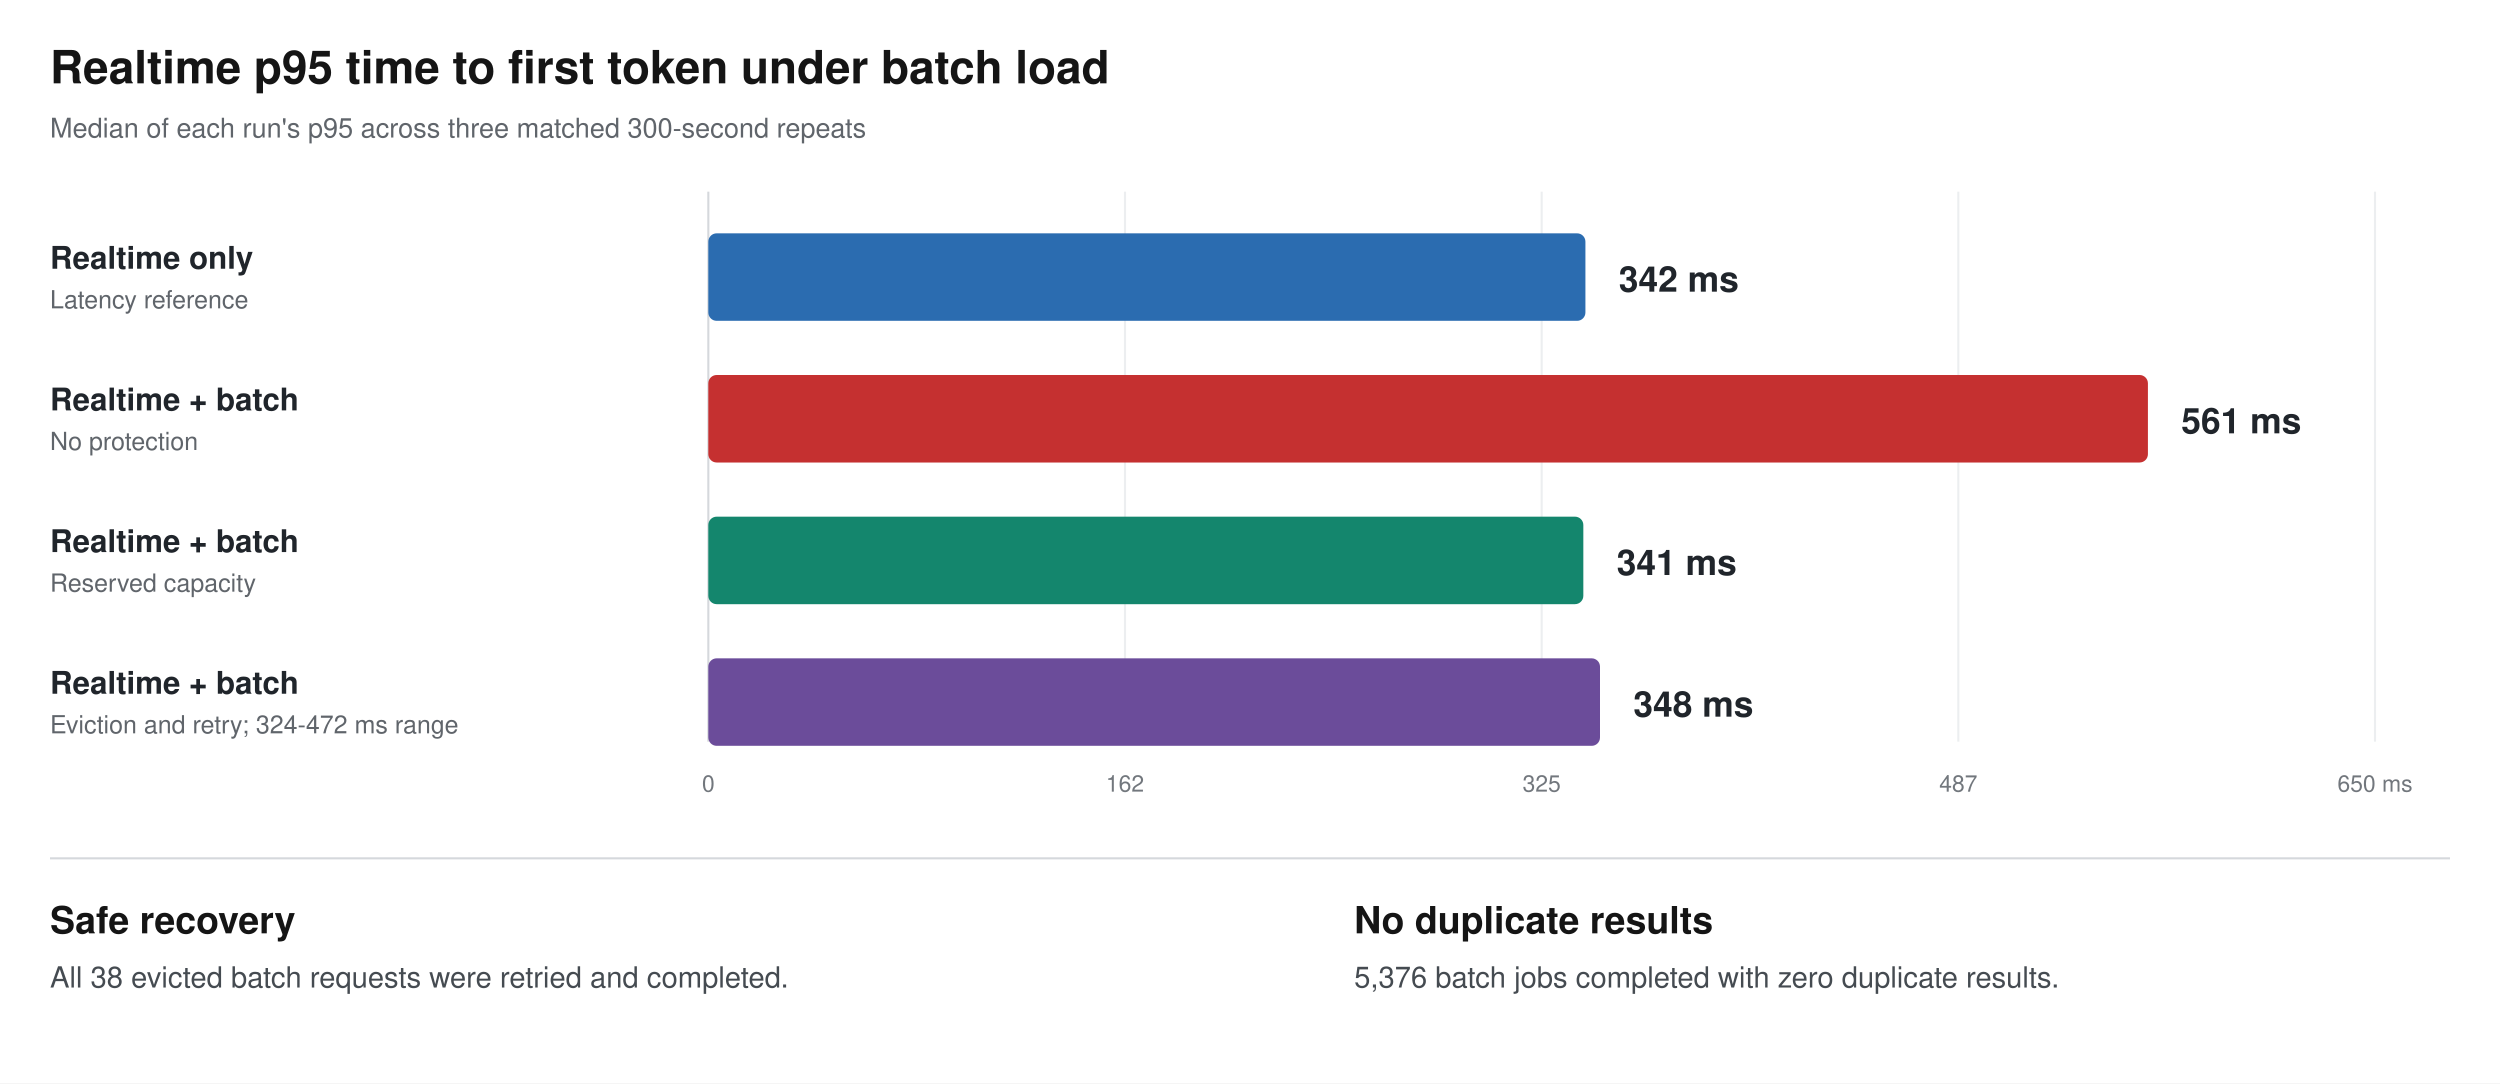
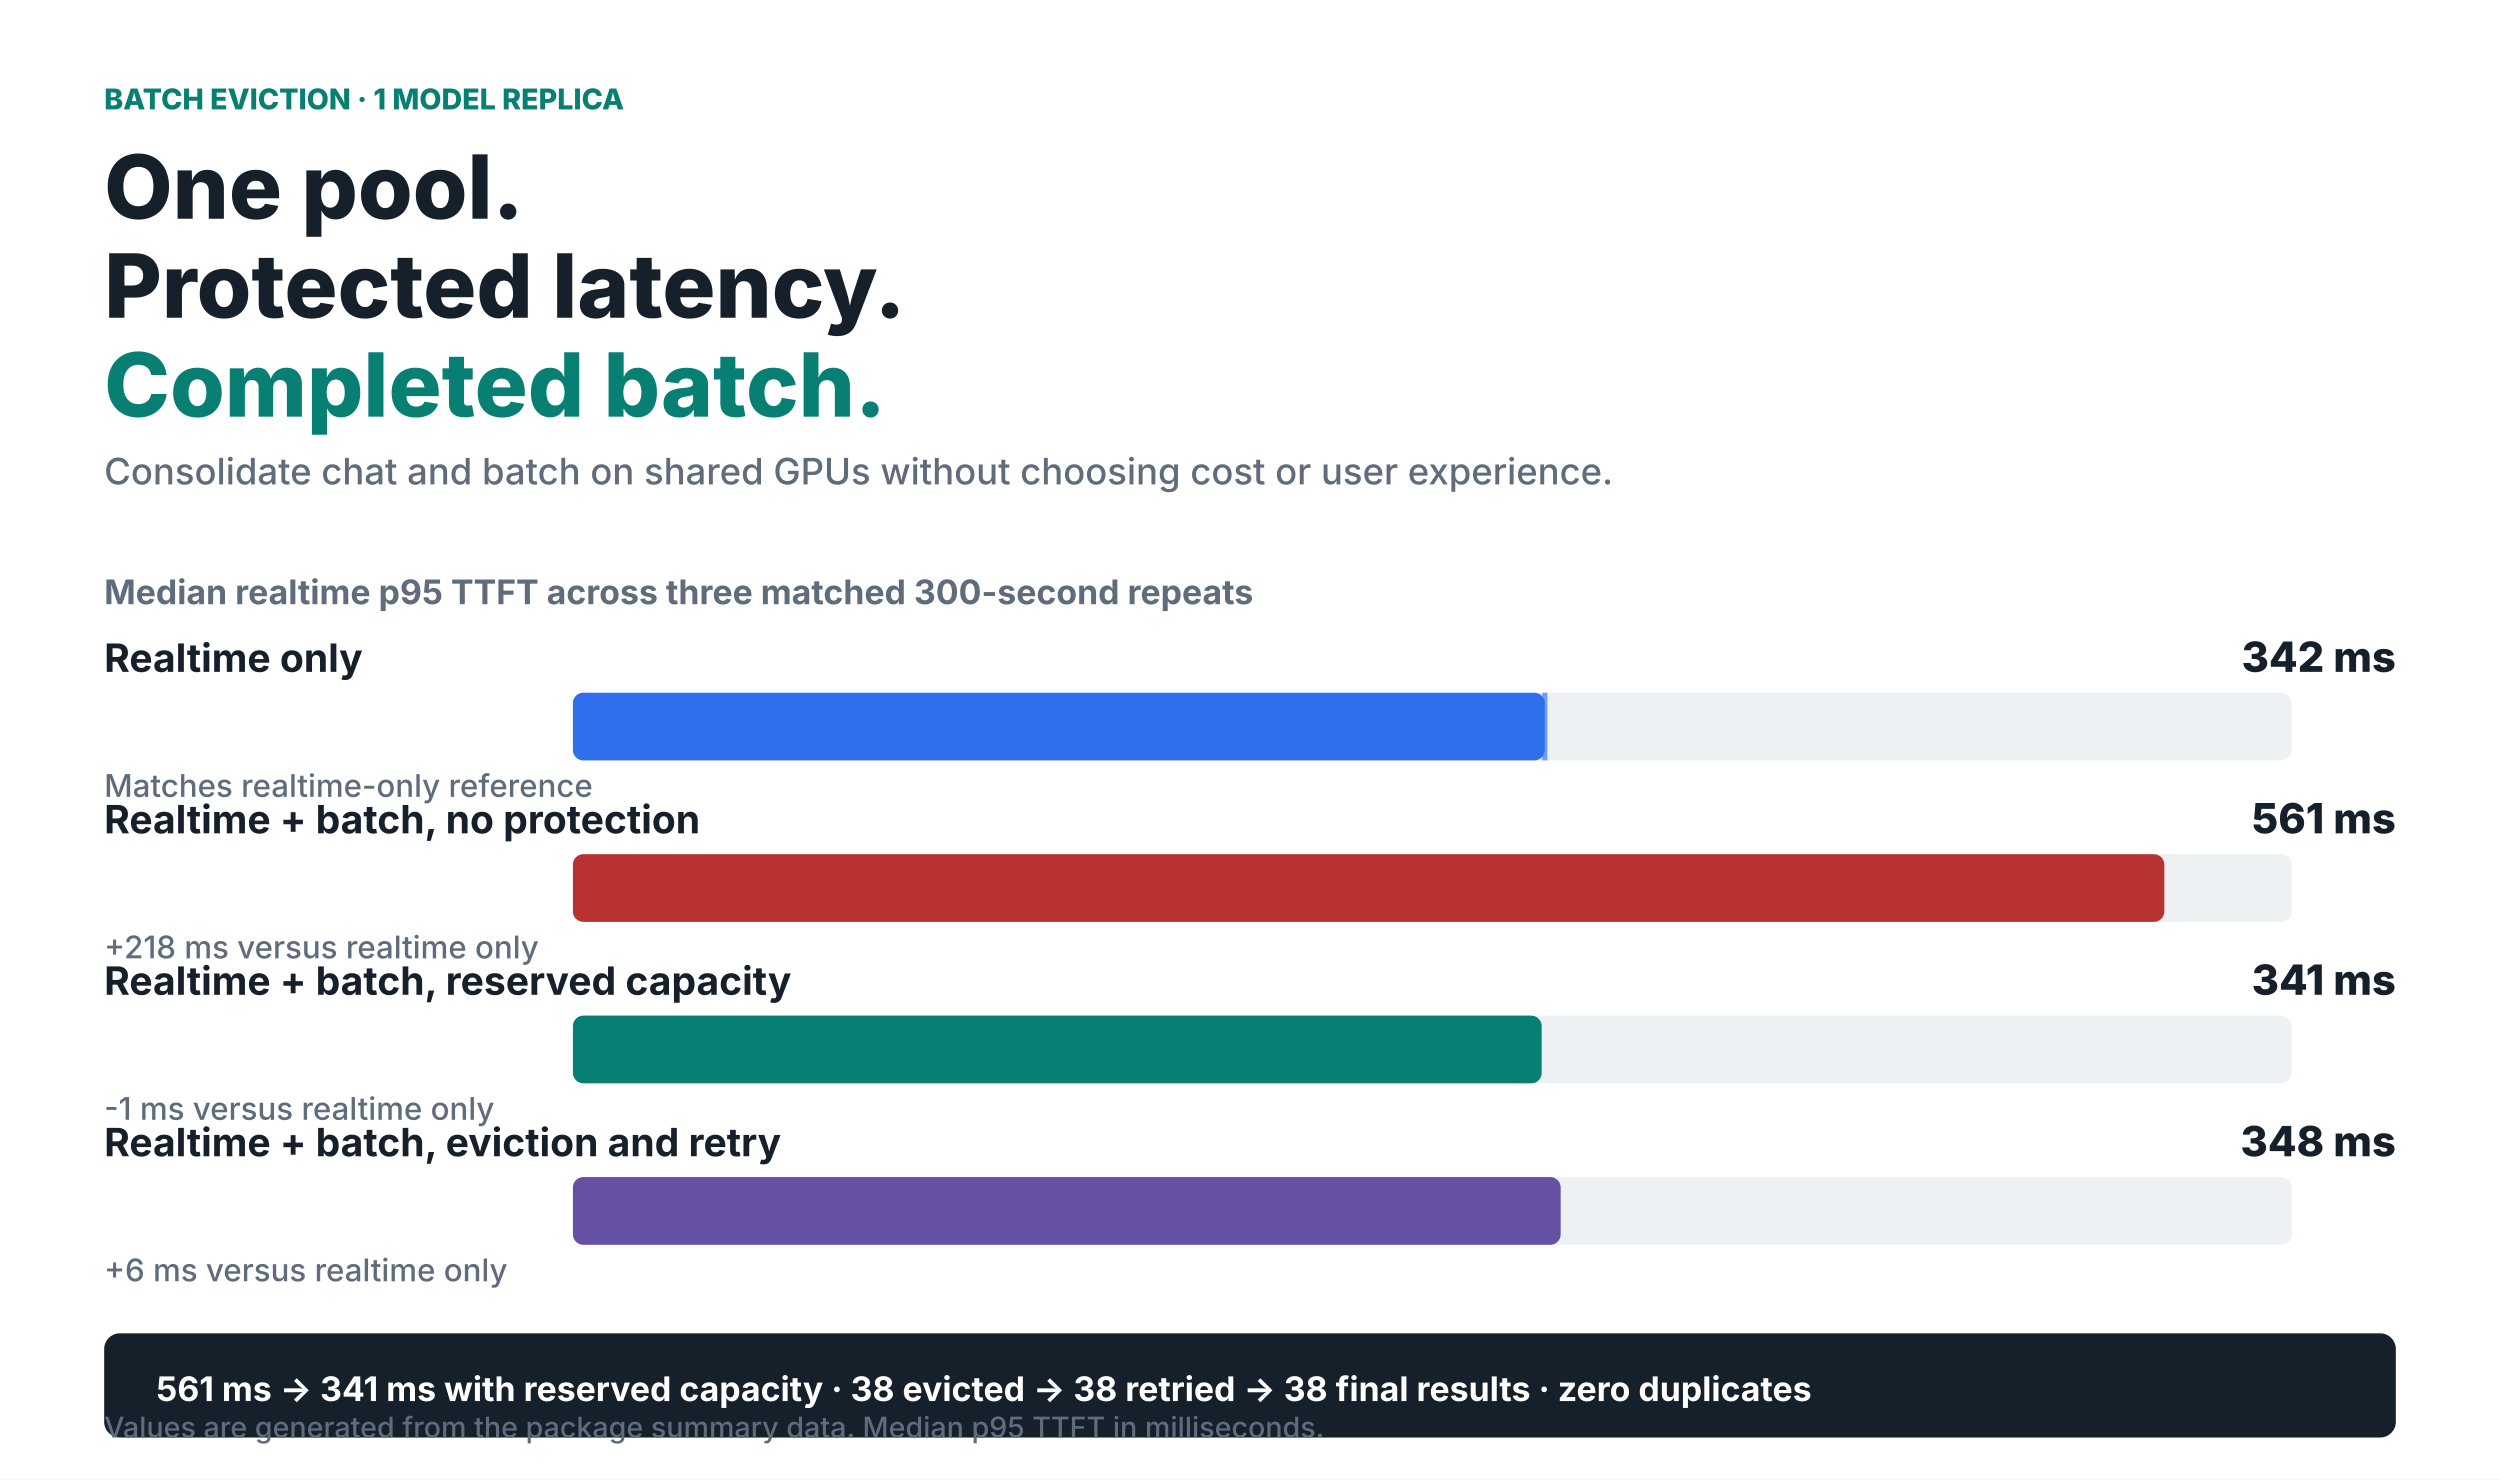
- <svg xmlns="http://www.w3.org/2000/svg" viewBox="0 0 1200 520" role="img" aria-label="Realtime p95 time to first token was 342 milliseconds with realtime only, 561 milliseconds with unprotected batch, 341 milliseconds with reserved capacity, and 348 milliseconds with batch eviction and retry. All 38 evicted requests were retried and completed with zero duplicate results.">
-   <rect width="1200" height="520" fill="#ffffff" />
-   <text x="24" y="40" font-family="-apple-system,BlinkMacSystemFont,Segoe UI,Helvetica,Arial,sans-serif" font-size="22" font-weight="800" fill="#151515" letter-spacing="0">Realtime p95 time to first token under batch load</text>
-   <text x="24" y="66" font-family="-apple-system,BlinkMacSystemFont,Segoe UI,Helvetica,Arial,sans-serif" font-size="13" fill="#60656b" letter-spacing="0">Median of each run's p95 across three matched 300-second repeats</text>
-   <line x1="340" y1="92" x2="340" y2="356" stroke="#d5d8dc" stroke-width="1" />
-   <line x1="540" y1="92" x2="540" y2="356" stroke="#eceef0" stroke-width="1" />
-   <line x1="740" y1="92" x2="740" y2="356" stroke="#eceef0" stroke-width="1" />
-   <line x1="940" y1="92" x2="940" y2="356" stroke="#eceef0" stroke-width="1" />
-   <line x1="1140" y1="92" x2="1140" y2="356" stroke="#eceef0" stroke-width="1" />
-   <text x="24" y="129" font-family="-apple-system,BlinkMacSystemFont,Segoe UI,Helvetica,Arial,sans-serif" font-size="15" font-weight="700" fill="#20252b" letter-spacing="0">Realtime only</text>
-   <text x="24" y="148" font-family="-apple-system,BlinkMacSystemFont,Segoe UI,Helvetica,Arial,sans-serif" font-size="12" fill="#60656b" letter-spacing="0">Latency reference</text>
-   <rect x="340" y="112" width="421" height="42" rx="4" fill="#2b6cb0" />
-   <text x="777" y="140" font-family="-apple-system,BlinkMacSystemFont,Segoe UI,Helvetica,Arial,sans-serif" font-size="17" font-weight="800" fill="#20252b" letter-spacing="0">342 ms</text>
-   <text x="24" y="197" font-family="-apple-system,BlinkMacSystemFont,Segoe UI,Helvetica,Arial,sans-serif" font-size="15" font-weight="700" fill="#20252b" letter-spacing="0">Realtime + batch</text>
-   <text x="24" y="216" font-family="-apple-system,BlinkMacSystemFont,Segoe UI,Helvetica,Arial,sans-serif" font-size="12" fill="#60656b" letter-spacing="0">No protection</text>
-   <rect x="340" y="180" width="691" height="42" rx="4" fill="#c53030" />
-   <text x="1047" y="208" font-family="-apple-system,BlinkMacSystemFont,Segoe UI,Helvetica,Arial,sans-serif" font-size="17" font-weight="800" fill="#20252b" letter-spacing="0">561 ms</text>
-   <text x="24" y="265" font-family="-apple-system,BlinkMacSystemFont,Segoe UI,Helvetica,Arial,sans-serif" font-size="15" font-weight="700" fill="#20252b" letter-spacing="0">Realtime + batch</text>
-   <text x="24" y="284" font-family="-apple-system,BlinkMacSystemFont,Segoe UI,Helvetica,Arial,sans-serif" font-size="12" fill="#60656b" letter-spacing="0">Reserved capacity</text>
-   <rect x="340" y="248" width="420" height="42" rx="4" fill="#14866d" />
-   <text x="776" y="276" font-family="-apple-system,BlinkMacSystemFont,Segoe UI,Helvetica,Arial,sans-serif" font-size="17" font-weight="800" fill="#20252b" letter-spacing="0">341 ms</text>
-   <text x="24" y="333" font-family="-apple-system,BlinkMacSystemFont,Segoe UI,Helvetica,Arial,sans-serif" font-size="15" font-weight="700" fill="#20252b" letter-spacing="0">Realtime + batch</text>
-   <text x="24" y="352" font-family="-apple-system,BlinkMacSystemFont,Segoe UI,Helvetica,Arial,sans-serif" font-size="12" fill="#60656b" letter-spacing="0">Eviction and retry; 324-472 ms range</text>
-   <rect x="340" y="316" width="428" height="42" rx="4" fill="#6b4c9a" />
-   <text x="784" y="344" font-family="-apple-system,BlinkMacSystemFont,Segoe UI,Helvetica,Arial,sans-serif" font-size="17" font-weight="800" fill="#20252b" letter-spacing="0">348 ms</text>
-   <text x="340" y="380" font-family="-apple-system,BlinkMacSystemFont,Segoe UI,Helvetica,Arial,sans-serif" font-size="11" fill="#72777d" text-anchor="middle" letter-spacing="0">0</text>
-   <text x="540" y="380" font-family="-apple-system,BlinkMacSystemFont,Segoe UI,Helvetica,Arial,sans-serif" font-size="11" fill="#72777d" text-anchor="middle" letter-spacing="0">162</text>
-   <text x="740" y="380" font-family="-apple-system,BlinkMacSystemFont,Segoe UI,Helvetica,Arial,sans-serif" font-size="11" fill="#72777d" text-anchor="middle" letter-spacing="0">325</text>
-   <text x="940" y="380" font-family="-apple-system,BlinkMacSystemFont,Segoe UI,Helvetica,Arial,sans-serif" font-size="11" fill="#72777d" text-anchor="middle" letter-spacing="0">487</text>
-   <text x="1140" y="380" font-family="-apple-system,BlinkMacSystemFont,Segoe UI,Helvetica,Arial,sans-serif" font-size="11" fill="#72777d" text-anchor="middle" letter-spacing="0">650 ms</text>
-   <line x1="24" y1="412" x2="1176" y2="412" stroke="#d5d8dc" stroke-width="1" />
-   <text x="24" y="448" font-family="-apple-system,BlinkMacSystemFont,Segoe UI,Helvetica,Arial,sans-serif" font-size="18" font-weight="800" fill="#151515" letter-spacing="0">Safe recovery</text>
-   <text x="24" y="474" font-family="-apple-system,BlinkMacSystemFont,Segoe UI,Helvetica,Arial,sans-serif" font-size="14" fill="#454b51" letter-spacing="0">All 38 evicted batch requests were retried and completed.</text>
-   <text x="650" y="448" font-family="-apple-system,BlinkMacSystemFont,Segoe UI,Helvetica,Arial,sans-serif" font-size="18" font-weight="800" fill="#151515" letter-spacing="0">No duplicate results</text>
-   <text x="650" y="474" font-family="-apple-system,BlinkMacSystemFont,Segoe UI,Helvetica,Arial,sans-serif" font-size="14" fill="#454b51" letter-spacing="0">5,376 batch jobs completed with zero duplicate results.</text>
+ <svg xmlns="http://www.w3.org/2000/svg" width="960" height="568" viewBox="0 0 960 568" role="img" aria-labelledby="title desc">
+   <style>text{font-family:Inter,ui-sans-serif,-apple-system,BlinkMacSystemFont,Segoe UI,sans-serif;letter-spacing:0}</style>
+   <rect width="960" height="568" fill="#ffffff" />
+   <text x="40.0" y="42.0" fill="#087f73" font-size="11" font-weight="800" text-anchor="start">BATCH EVICTION · 1 MODEL REPLICA</text>
+   <text x="40.0" y="84.0" fill="#15202b" font-size="34" font-weight="800" text-anchor="start">One pool.</text>
+   <text x="40.0" y="122.0" fill="#15202b" font-size="34" font-weight="800" text-anchor="start">Protected latency.</text>
+   <text x="40.0" y="160.0" fill="#087f73" font-size="34" font-weight="800" text-anchor="start">Completed batch.</text>
+   <text x="40.0" y="186.0" fill="#5f6c7b" font-size="14" font-weight="500">
+     <tspan x="40.0" dy="0.0">Consolidate chat and batch on shared GPUs without choosing cost or user experience.</tspan>
+   </text>
+   <text x="40.0" y="232.0" fill="#5f6c7b" font-size="13" font-weight="650" text-anchor="start">Median realtime p95 TTFT across three matched 300-second repeats</text>
+   <text x="40.0" y="258.0" fill="#15202b" font-size="15" font-weight="750" text-anchor="start">Realtime only</text>
+   <text x="920.0" y="258.0" fill="#15202b" font-size="16" font-weight="800" text-anchor="end">342 ms</text>
+   <rect x="220" y="266" width="660" height="26" rx="4" fill="#eef1f4" />
+   <rect x="220" y="266" width="373.2" height="26" rx="4" fill="#2f6fed" />
+   <line x1="593.2" y1="266" x2="593.2" y2="292" stroke="#2f6fed" stroke-width="2" opacity="0.65" />
+   <text x="40.0" y="306.0" fill="#5f6c7b" font-size="12" font-weight="500" text-anchor="start">Matches realtime-only reference</text>
+   <text x="40.0" y="320.0" fill="#15202b" font-size="15" font-weight="750" text-anchor="start">Realtime + batch, no protection</text>
+   <text x="920.0" y="320.0" fill="#15202b" font-size="16" font-weight="800" text-anchor="end">561 ms</text>
+   <rect x="220" y="328" width="660" height="26" rx="4" fill="#eef1f4" />
+   <rect x="220" y="328" width="611.1" height="26" rx="4" fill="#b83232" />
+   <text x="40.0" y="368.0" fill="#5f6c7b" font-size="12" font-weight="500" text-anchor="start">+218 ms versus realtime only</text>
+   <text x="40.0" y="382.0" fill="#15202b" font-size="15" font-weight="750" text-anchor="start">Realtime + batch, reserved capacity</text>
+   <text x="920.0" y="382.0" fill="#15202b" font-size="16" font-weight="800" text-anchor="end">341 ms</text>
+   <rect x="220" y="390" width="660" height="26" rx="4" fill="#eef1f4" />
+   <rect x="220" y="390" width="372.0" height="26" rx="4" fill="#087f73" />
+   <text x="40.0" y="430.0" fill="#5f6c7b" font-size="12" font-weight="500" text-anchor="start">-1 ms versus realtime only</text>
+   <text x="40.0" y="444.0" fill="#15202b" font-size="15" font-weight="750" text-anchor="start">Realtime + batch, eviction and retry</text>
+   <text x="920.0" y="444.0" fill="#15202b" font-size="16" font-weight="800" text-anchor="end">348 ms</text>
+   <rect x="220" y="452" width="660" height="26" rx="4" fill="#eef1f4" />
+   <rect x="220" y="452" width="379.3" height="26" rx="4" fill="#6650a4" />
+   <text x="40.0" y="492.0" fill="#5f6c7b" font-size="12" font-weight="500" text-anchor="start">+6 ms versus realtime only</text>
+   <rect x="40" y="512" width="880" height="40" rx="6" fill="#15202b" />
+   <text x="60.0" y="538.0" fill="#ffffff" font-size="13" font-weight="700" text-anchor="start">561 ms → 341 ms with reserved capacity · 38 evicted → 38 retried → 38 final results · zero duplicates</text>
+   <text x="40.0" y="552.0" fill="#5f6c7b" font-size="11" font-weight="500" text-anchor="start">Values are generated from the package summary data. Median p95 TTFT in milliseconds.</text>
</svg>
